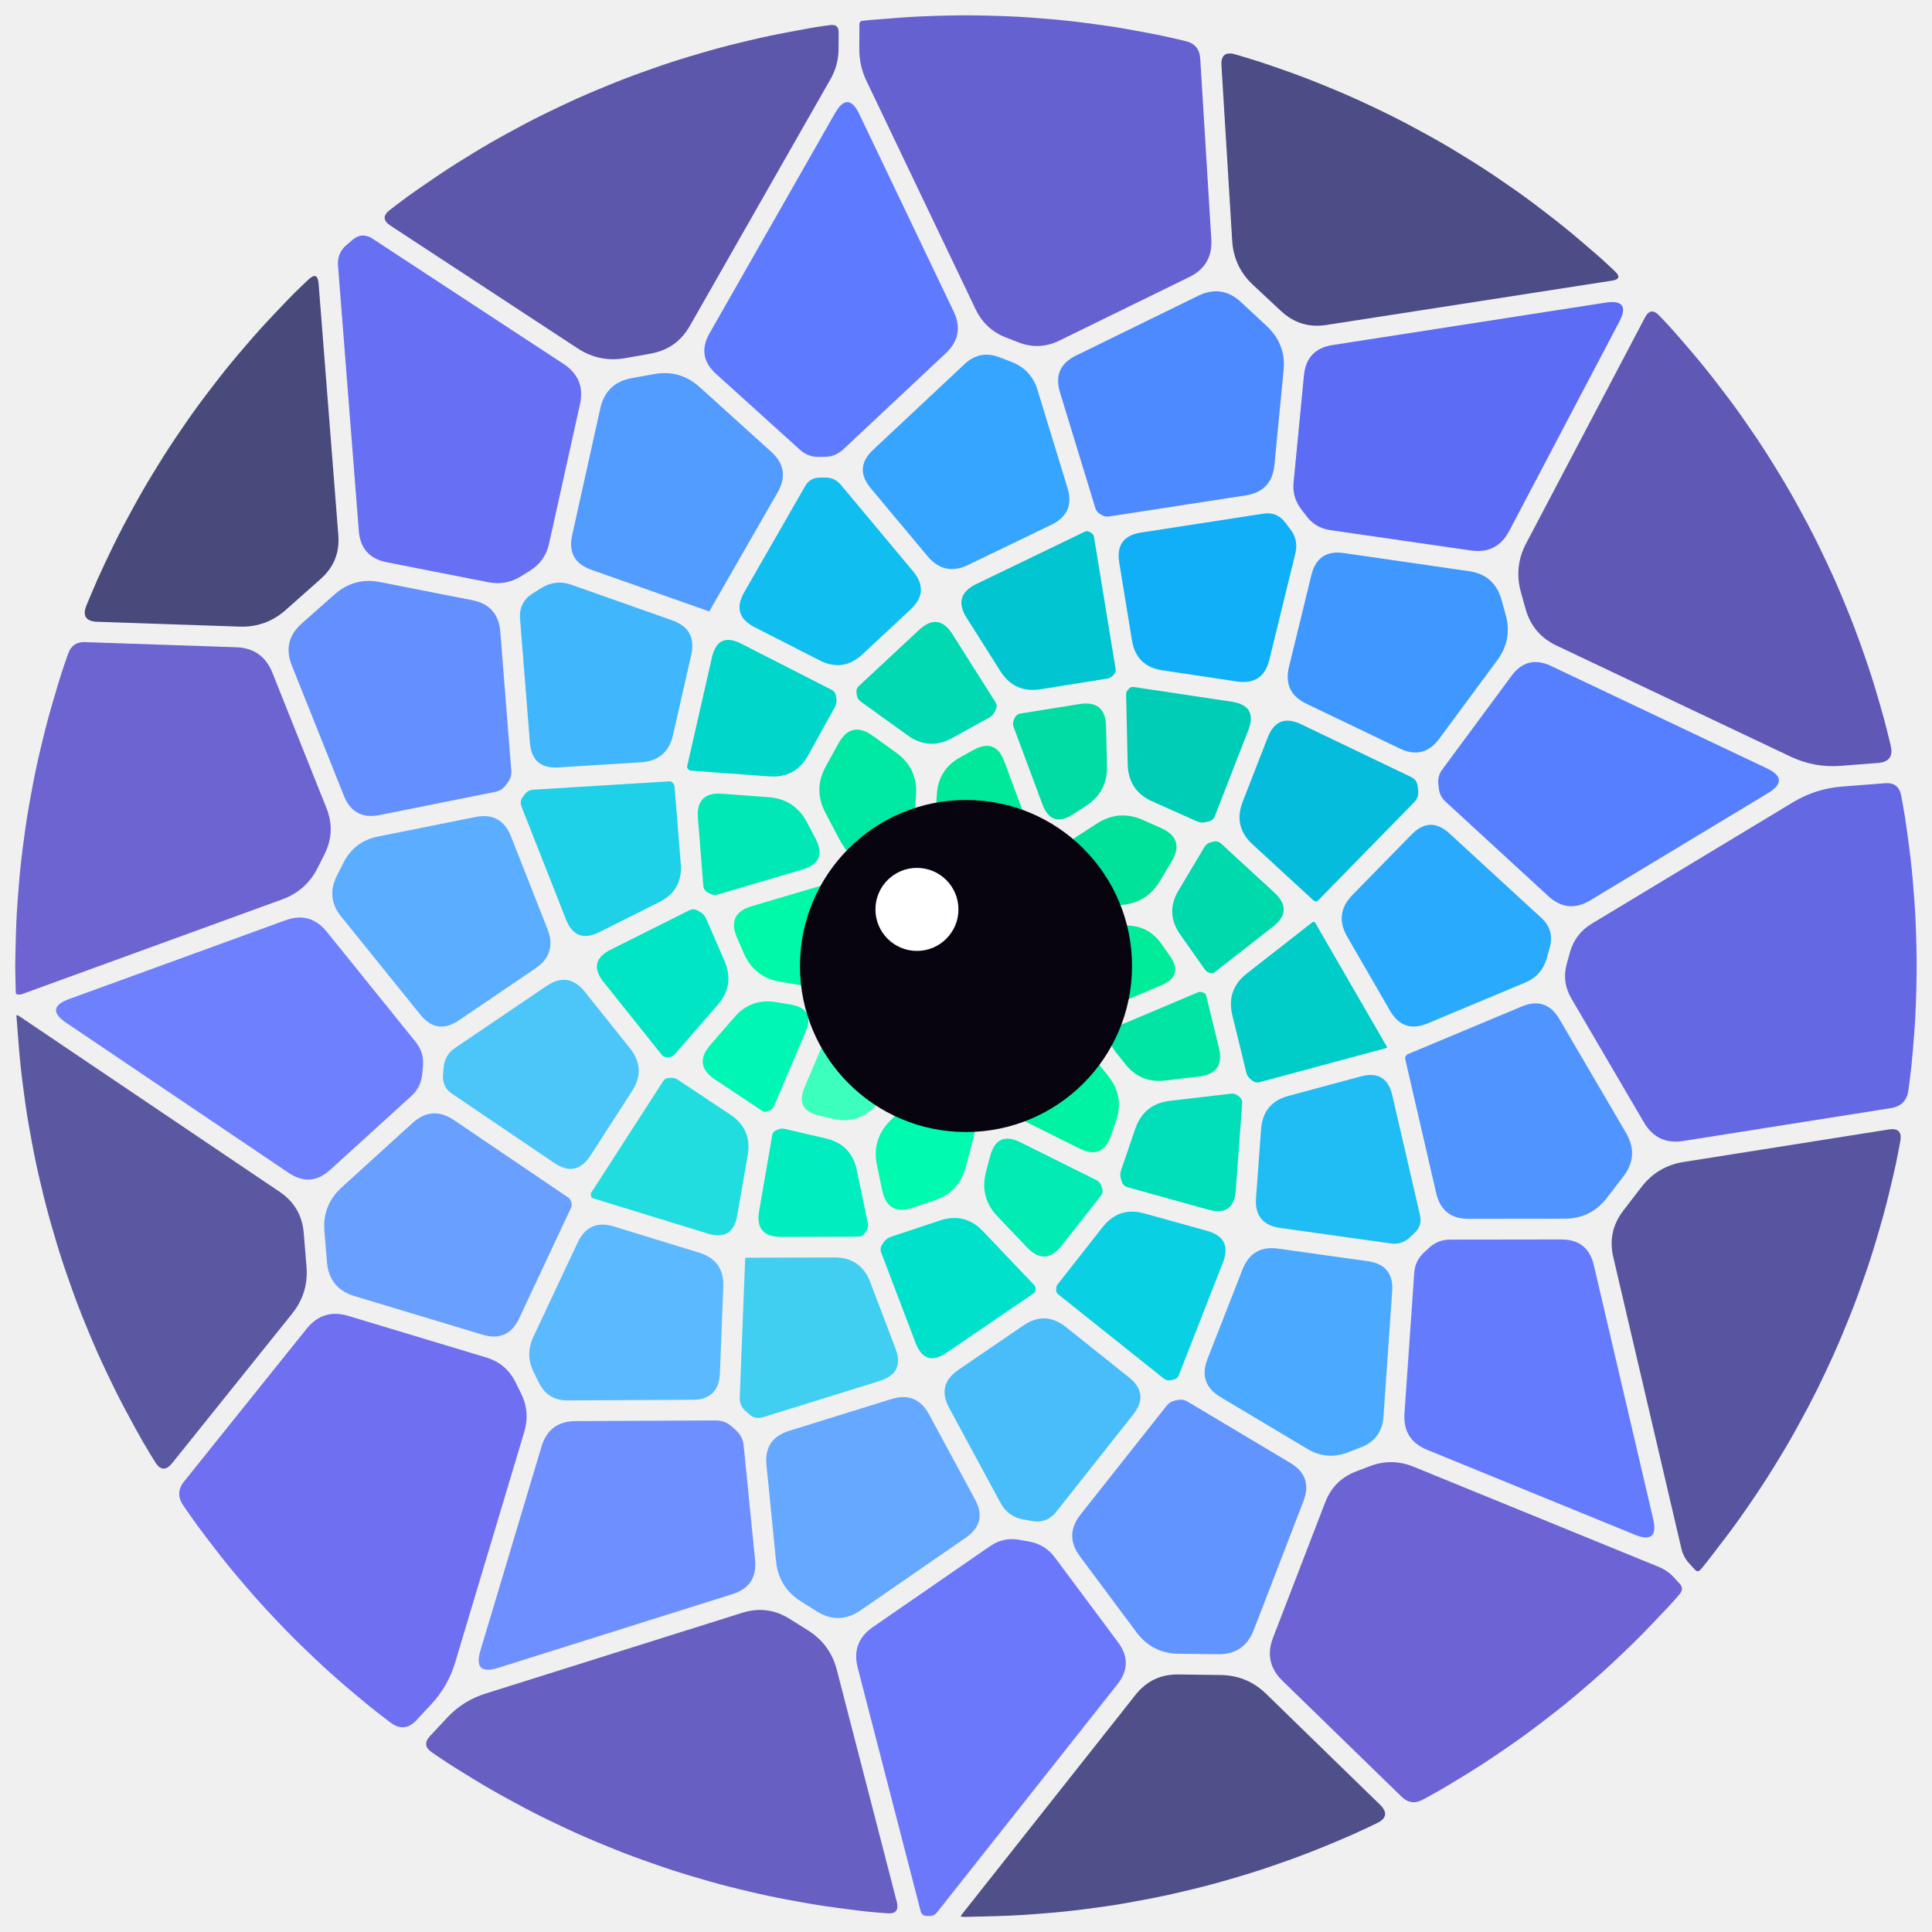
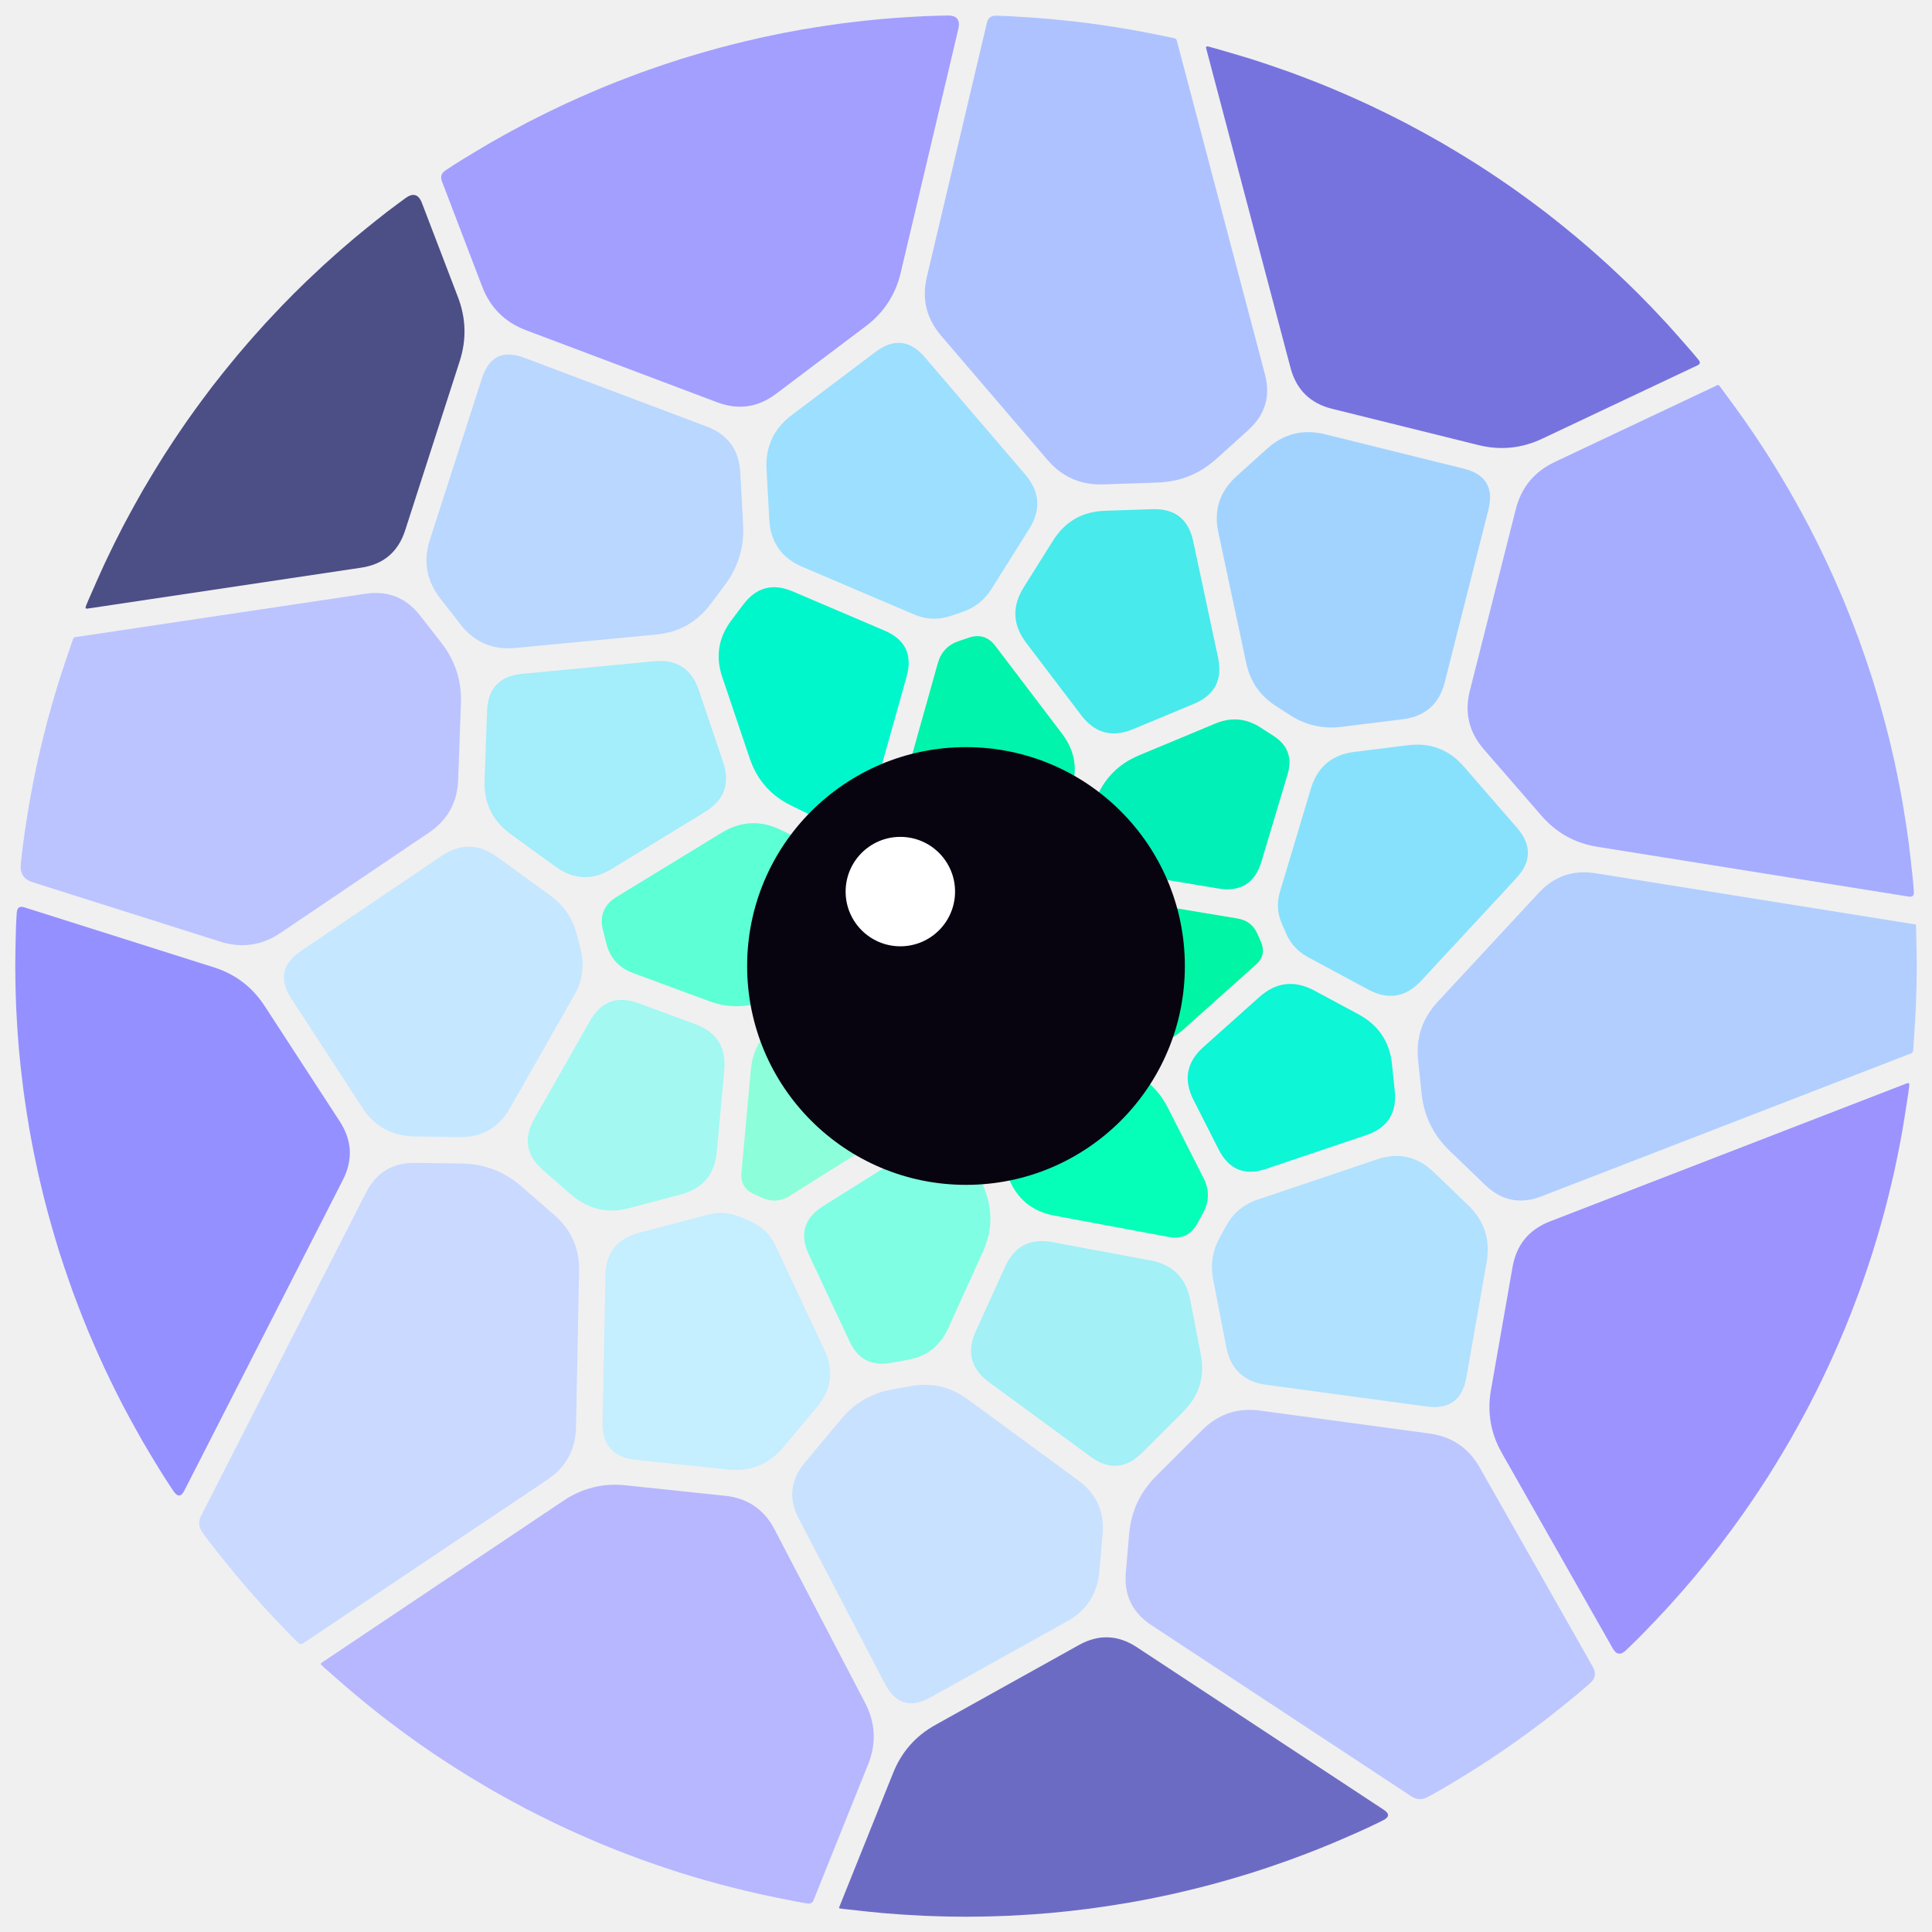
<svg xmlns="http://www.w3.org/2000/svg" width="512" height="512" viewBox="0 0 512 512" role="img" aria-label="SAPHO">
-   <path d="M293.76,267.02Q287.31,269.75 280.82,267.11L260.44,258.83Q259.4,258.4 258.98,257.35L258.74,256.72Q258.32,255.67 259.17,254.93L264.37,250.39Q268.15,247.09 273.15,246.79L297.69,245.31Q304.11,244.92 307.81,250.17L310.03,253.33Q313.73,258.58 307.81,261.08Z" fill="#00EB9A" />
-   <path d="M219.34,273.75Q222.08,267.31 228.61,264.81L250.69,256.35Q251.32,256.11 251.92,256.4L252.28,256.58Q252.89,256.87 253.13,257.5L253.85,259.33Q254.46,260.87 254.27,262.51L253.65,267.81Q253.15,272.15 250.05,275.23L231.74,293.4Q227.12,297.98 220.79,296.5L216.99,295.62Q210.66,294.14 213.21,288.15Z" fill="#3CFFBD" />
-   <path d="M271.8,216.97Q274.24,223.53 271.15,229.81L267.12,238.02Q264.82,242.7 260.9,246.12L255.05,251.22Q254.62,251.6 254.1,251.35L253.8,251.2Q253.28,250.95 252.95,250.48L249.04,245.05Q246.39,241.36 246.67,236.82L248.27,210.53Q248.67,203.89 254.5,200.67L257.99,198.74Q263.82,195.53 266.14,201.76Z" fill="#00E99A" />
-   <path d="M270.94,296.84Q264.68,293.72 262.68,287.01L259.53,276.43Q258.56,273.18 258.96,269.81L259.19,267.79Q259.58,264.41 262.73,265.69L279.14,272.36Q285.63,275 289.98,280.48L293.72,285.18Q297.99,290.54 295.77,297.04L294.43,300.93Q292.21,307.42 286.07,304.37Z" fill="#00F3A3" />
-   <path d="M216.29,235.1Q223,233.12 229.02,236.7L238.6,242.4Q241.69,244.24 243.78,247.15L245.04,248.9Q247.14,251.82 243.78,253.11L226.25,259.82Q219.72,262.32 212.81,261.18L206.81,260.19Q199.91,259.05 197.12,252.63L195.33,248.53Q192.54,242.11 199.26,240.13Z" fill="#00F8A9" />
-   <path d="M307.44,233.41Q303.86,239.42 296.87,239.85L278.36,240.97Q271.6,241.37 274.59,235.3L276.38,231.65Q279.37,225.57 285.05,221.9L290.66,218.27Q296.54,214.47 302.93,217.32L307.69,219.44Q314.08,222.3 310.49,228.31Z" fill="#00E29A" />
-   <path d="M232.4,308.76Q230.98,301.9 235.94,296.97L249.58,283.44Q254.44,278.61 256.4,285.18L257.57,289.12Q259.53,295.69 257.78,302.32L255.98,309.16Q254.2,315.93 247.56,318.15L241.86,320.05Q235.22,322.27 233.79,315.42Z" fill="#00FAAF" />
-   <path d="M237.5,199.47Q243.18,203.56 242.76,210.54L241.54,230.51Q241.12,237.5 235.1,233.92L231.46,231.76Q225.45,228.18 222.2,221.98L218.73,215.37Q215.48,209.17 218.87,203.05L222.2,197.02Q225.59,190.89 231.27,194.98Z" fill="#00E9A4" />
-   <path d="M308.74,286.35Q302.27,287.1 298.22,282L295.79,278.95Q291.74,273.85 297.74,271.31L317.46,262.98Q318.02,262.74 318.6,262.95L318.94,263.07Q319.52,263.28 319.66,263.87L323.03,277.68Q324.68,284.48 317.73,285.3Z" fill="#00E5A4" />
-   <path d="M194.69,269.51Q199.05,264.49 205.61,265.57L209.54,266.22Q216.1,267.3 213.5,273.42L205.1,293.16Q204.75,293.97 203.95,294.3L203.47,294.5Q202.66,294.84 201.94,294.36L189.48,286.08Q183.66,282.2 188.25,276.92Z" fill="#00F6B4" />
-   <path d="M293.36,203.05Q293.52,209.87 287.79,213.58L284.35,215.8Q278.62,219.51 276.23,213.11L268.62,192.65Q268.26,191.69 268.69,190.75L268.95,190.19Q269.38,189.26 270.4,189.09L286.05,186.59Q292.96,185.48 293.12,192.48Z" fill="#00DCA4" />
-   <path d="M264.35,322.36Q259.53,317.28 261.31,310.52L262.4,306.39Q264.18,299.62 270.45,302.73L290.53,312.73Q291.54,313.23 291.88,314.3L292.09,314.94Q292.43,316.01 291.74,316.89L281.32,330.14Q276.99,335.64 272.17,330.57Z" fill="#00ECB4" />
-   <path d="M203.65,211.26Q210.63,211.77 213.89,217.97L216.13,222.25Q219.38,228.45 212.67,230.43L190.24,237.05Q189.12,237.38 188.11,236.81L187.5,236.46Q186.49,235.89 186.39,234.73L184.96,216.82Q184.4,209.84 191.38,210.35Z" fill="#00E8B5" />
-   <path d="M321.87,257.67Q321.34,258.09 320.71,257.86L320.33,257.72Q319.69,257.49 319.31,256.94L312.78,247.68Q308.75,241.96 312.34,235.95L319.19,224.46Q319.79,223.46 320.93,223.2L321.61,223.04Q322.75,222.77 323.61,223.56L337.71,236.54Q342.86,241.28 337.34,245.59Z" fill="#00D9AB" />
-   <path d="M204.65,300.83Q204.82,299.9 205.69,299.54L206.21,299.32Q207.09,298.95 208.01,299.17L218.83,301.69Q225.65,303.28 227.07,310.14L229.99,324.16Q230.22,325.28 229.58,326.22L229.2,326.78Q228.56,327.72 227.42,327.72L206.98,327.78Q199.98,327.8 201.18,320.9Z" fill="#00EEBF" />
-   <path d="M263.78,186.04Q264.38,186.98 263.91,187.99L263.63,188.59Q263.16,189.6 262.19,190.14L252.34,195.58Q246.21,198.96 240.53,194.87L228.11,185.93Q227.23,185.3 227.08,184.24L226.98,183.6Q226.82,182.53 227.61,181.8L243.56,166.94Q248.68,162.17 252.42,168.09Z" fill="#00D9B2" />
-   <path d="M298.83,314.63Q297.66,314.3 297.29,313.15L297.07,312.46Q296.7,311.31 297.09,310.16L300.85,299.16Q303.12,292.54 310.07,291.73L326.28,289.83Q327.26,289.72 328.03,290.34L328.49,290.71Q329.26,291.33 329.19,292.32L327.49,315.47Q326.98,322.45 320.23,320.58Z" fill="#00DEBA" />
-   <path d="M182.66,241.24Q183.78,240.68 184.88,241.3L185.53,241.67Q186.63,242.29 187.13,243.44L191.98,254.61Q194.77,261.03 190.18,266.31L178.78,279.43Q178.2,280.09 177.33,280.15L176.81,280.18Q175.94,280.24 175.39,279.56L159.97,260.26Q155.6,254.79 161.86,251.66Z" fill="#00E6C5" />
-   <path d="M319.54,217.87Q318.3,218.16 317.15,217.64L305.4,212.4Q299.01,209.54 298.85,202.55L298.43,184.08Q298.41,183.34 298.92,182.81L299.22,182.49Q299.73,181.96 300.46,182.06L326.42,185.96Q333.35,187 330.81,193.52L321.96,216.24Q321.5,217.41 320.27,217.7Z" fill="#00CDB5" />
-   <path d="M233.54,331.98Q233.1,330.83 233.79,329.81L234.21,329.19Q234.91,328.17 236.08,327.78L249.05,323.45Q255.69,321.23 260.51,326.3L274.03,340.51Q274.43,340.92 274.42,341.5L274.41,341.85Q274.4,342.42 273.93,342.75L250.9,358.46Q245.12,362.41 242.63,355.87Z" fill="#00E1CC" />
-   <path d="M220.33,182.78Q221.38,183.31 221.55,184.47L221.65,185.17Q221.83,186.34 221.26,187.36L214.19,200.14Q210.81,206.27 203.82,205.75L183.1,204.23Q182.71,204.2 182.44,203.91L182.29,203.73Q182.02,203.44 182.11,203.05L188.67,174.23Q190.22,167.41 196.46,170.59Z" fill="#00D6CA" />
-   <path d="M333.8,286.79Q332.75,287.08 331.9,286.39L331.39,285.98Q330.54,285.3 330.29,284.24L326.59,269.07Q324.93,262.27 330.45,257.96L347.78,244.42Q347.93,244.3 348.12,244.32L348.24,244.33Q348.43,244.35 348.53,244.51L367.55,277.42Q367.6,277.5 367.56,277.58L367.53,277.63Q367.49,277.72 367.4,277.74Z" fill="#00CDC8" />
-   <path d="M175.72,286.55Q176.25,285.73 177.22,285.67L177.81,285.63Q178.78,285.57 179.59,286.11L193.52,295.37Q199.35,299.24 198.15,306.14L195.39,322.07Q194.2,328.96 187.51,326.9L157.19,317.58Q156.79,317.45 156.66,317.05L156.59,316.81Q156.47,316.4 156.7,316.05Z" fill="#22DDE0" />
-   <path d="M295.65,177.29Q295.79,178.12 295.21,178.73L294.86,179.09Q294.28,179.7 293.45,179.83L275.77,182.66Q268.85,183.77 265.11,177.86L256.17,163.73Q252.43,157.82 258.74,154.77L287.44,140.92Q288.12,140.59 288.77,140.98L289.16,141.21Q289.81,141.6 289.93,142.35Z" fill="#01C5D0" />
-   <path d="M280.43,343.01Q279.9,342.58 279.91,341.9L279.92,341.49Q279.93,340.81 280.35,340.28L292.2,325.2Q296.53,319.7 303.27,321.57L319.89,326.19Q326.64,328.06 324.09,334.58L312.42,364.4Q312.02,365.43 310.95,365.64L310.3,365.77Q309.22,365.99 308.37,365.3Z" fill="#0AD0E3" />
-   <path d="M177.37,207.07Q177.87,207.04 178.2,207.41L178.4,207.63Q178.73,208.01 178.77,208.5L180.41,228.96Q180.97,235.93 174.71,239.07L158.82,247.03Q152.56,250.16 149.99,243.65L138.2,213.74Q137.67,212.4 138.53,211.23L139.04,210.54Q139.9,209.37 141.34,209.28Z" fill="#1ED0E8" />
-   <path d="M348.58,238.84Q348.29,238.81 348.07,238.61L331.93,223.75Q326.78,219.01 329.32,212.49L335.96,195.44Q338.5,188.91 344.82,191.94L373.91,205.89Q375.54,206.66 375.72,208.45L375.83,209.53Q376.02,211.32 374.76,212.61L349.27,238.67Q349.06,238.88 348.76,238.85Z" fill="#05BCDD" />
-   <path d="M197.56,373.92Q195.95,372.48 196.04,370.32L197.48,333.5Q197.48,333.43 197.54,333.38L197.58,333.35Q197.64,333.31 197.72,333.31L221.12,333.24Q228.12,333.22 230.62,339.76L237.31,357.35Q239.8,363.89 233.12,365.97L202.2,375.58Q200.14,376.22 198.53,374.78Z" fill="#40CFF0" />
-   <path d="M218.69,126.56Q221.21,126.54 222.83,128.48L241.95,151.37Q246.44,156.74 241.32,161.51L228.55,173.41Q223.43,178.18 217.19,175L199.97,166.21Q193.74,163.03 197.22,156.96L213.39,128.79Q214.65,126.6 217.17,126.58Z" fill="#11BEF0" />
-   <path d="M373.56,327.97Q371.43,329.94 368.57,329.53L339.28,325.42Q332.34,324.44 332.86,317.46L334.2,299.23Q334.71,292.24 341.47,290.42L360.63,285.26Q367.39,283.44 368.97,290.26L376.31,322.01Q376.96,324.83 374.83,326.79Z" fill="#1FBDF4" />
-   <path d="M117.57,282.83Q117.86,279.58 120.56,277.74L144.83,261.3Q150.62,257.37 154.99,262.84L166.93,277.78Q171.3,283.25 167.51,289.13L156.48,306.24Q152.68,312.12 146.89,308.2L119.83,289.88Q117.12,288.05 117.41,284.79Z" fill="#4CC6F8" />
-   <path d="M341.93,140.21Q344.15,143.11 343.28,146.66L336.39,174.84Q334.73,181.64 327.8,180.6L308.03,177.64Q301.11,176.6 299.98,169.69L296.61,149.1Q295.48,142.19 302.4,141.13L334.78,136.13Q338.39,135.57 340.6,138.47Z" fill="#11AFF7" />
-   <path d="M271.07,402.64Q267.11,401.91 265.19,398.36L251.54,373.12Q248.21,366.96 253.99,363.02L271.22,351.25Q277,347.31 282.47,351.67L299.18,365.01Q304.65,369.37 300.31,374.86L279.93,400.63Q277.42,403.8 273.46,403.07Z" fill="#49BDFA" />
-   <path d="M143.48,155.82Q147.23,153.49 151.4,154.96L178.14,164.4Q184.74,166.73 183.18,173.56L178.36,194.77Q176.8,201.59 169.82,202.02L147.96,203.37Q140.98,203.8 140.43,196.82L137.82,163.97Q137.47,159.56 141.23,157.23Z" fill="#40B6FC" />
-   <path d="M378.33,271.21Q371.88,273.91 368.37,267.85L357.03,248.24Q353.53,242.18 358.42,237.17L374.09,221.15Q378.99,216.15 384.14,220.89L408.46,243.24Q412.01,246.5 410.69,251.14L409.91,253.92Q408.6,258.55 404.15,260.41Z" fill="#2AAAFC" />
-   <path d="M141.45,363.68Q139.13,359.02 141.34,354.3L153.07,329.32Q156.05,322.98 162.74,325.04L185.27,331.97Q191.96,334.03 191.68,341.02L190.78,363.93Q190.51,370.93 183.51,370.96L150.38,371.12Q145.17,371.15 142.85,366.48Z" fill="#5BB9FF" />
-   <path d="M268.07,95.92Q273.31,97.95 274.95,103.32L282.9,129.32Q284.95,136.01 278.64,139.06L256.58,149.71Q250.27,152.75 245.79,147.38L230.75,129.38Q226.27,124.01 231.37,119.22L255.61,96.5Q259.7,92.66 264.93,94.7Z" fill="#36A5FF" />
-   <path d="M357.22,384.89Q351.61,387.05 346.44,383.96L323.46,370.25Q317.45,366.66 320,360.14L329.27,336.44Q331.82,329.92 338.75,330.9L362.49,334.23Q369.42,335.21 368.94,342.19L366.63,375.42Q366.21,381.43 360.59,383.59Z" fill="#4BA9FF" />
-   <path d="M90.99,228.7Q93.88,222.95 100.18,221.69L125.98,216.52Q132.84,215.14 135.41,221.65L145.09,246.22Q147.66,252.73 141.86,256.66L121.58,270.41Q115.78,274.34 111.39,268.89L90.41,242.89Q86.37,237.89 89.26,232.14Z" fill="#5BADFF" />
-   <path d="M381.42,195.76Q377.25,201.39 370.94,198.36L346.25,186.52Q339.93,183.5 341.6,176.7L347.54,152.37Q349.21,145.57 356.13,146.57L389.3,151.37Q396.07,152.35 397.91,158.94L399.01,162.89Q400.85,169.48 396.78,174.98Z" fill="#3E98FF" />
-   <path d="M212.28,424.41Q206.35,420.69 205.66,413.72L203.12,388.23Q202.42,381.27 209.11,379.19L236.21,370.77Q242.89,368.69 246.22,374.85L258.39,397.36Q261.72,403.52 255.96,407.49L228.09,426.74Q222.33,430.72 216.4,427Z" fill="#64A9FF" />
-   <path d="M173.35,99.14Q180.24,97.9 185.43,102.6L204.37,119.72Q209.56,124.41 206.08,130.48L188.02,161.93Q188,161.97 187.96,161.99L187.94,162Q187.89,162.02 187.85,162L156.72,151Q150.12,148.67 151.63,141.84L159.08,108.25Q160.6,101.42 167.49,100.19Z" fill="#529BFF" />
-   <path d="M425.88,317.41Q421.61,322.96 414.61,322.97L389.18,323Q382.18,323.01 380.61,316.19L372.41,280.72Q372.32,280.37 372.48,280.04L372.58,279.84Q372.73,279.51 373.07,279.37L403.26,266.74Q409.72,264.04 413.26,270.08L430.91,300.23Q434.45,306.27 430.18,311.82Z" fill="#4F94FF" />
-   <path d="M85.97,326.33Q85.4,319.35 90.58,314.64L109.31,297.62Q114.49,292.91 120.29,296.83L150.54,317.32Q151.12,317.71 151.32,318.37L151.44,318.77Q151.64,319.43 151.34,320.06L137.57,349.4Q134.59,355.73 127.89,353.71L93.92,343.47Q87.22,341.44 86.65,334.47Z" fill="#69A0FF" />
-   <path d="M335.71,86.43Q340.83,91.21 340.16,98.17L337.73,123.24Q337.05,130.21 330.14,131.28L293.9,136.87Q292.88,137.03 292,136.5L291.47,136.18Q290.59,135.65 290.29,134.67L280.91,104Q278.86,97.31 285.15,94.23L317.51,78.4Q323.8,75.32 328.92,80.1Z" fill="#4D8AFF" />
-   <path d="M312.34,438.26Q305.34,438.17 301.16,432.55L286.2,412.47Q282.02,406.85 286.36,401.36L309.19,372.51Q310.04,371.43 311.38,371.16L312.19,371Q313.54,370.73 314.72,371.44L341.93,387.68Q347.95,391.27 345.43,397.8L332.27,431.94Q329.75,438.48 322.75,438.39Z" fill="#6294FF" />
-   <path d="M88.63,157.56Q93.87,152.91 100.74,154.26L125.15,159.06Q132.02,160.41 132.58,167.39L135.49,204.18Q135.63,205.9 134.61,207.29L133.99,208.12Q132.97,209.5 131.28,209.84L100.59,216Q93.72,217.37 91.13,210.87L77.34,176.36Q74.74,169.86 79.98,165.22Z" fill="#648FFF" />
-   <path d="M421.45,238.59Q415.46,242.21 410.3,237.47L383.04,212.41Q381.51,211 381.3,208.93L381.17,207.69Q380.96,205.63 382.19,203.96L400.56,179.12Q404.73,173.49 411.05,176.49L468.18,203.59Q474.51,206.59 468.51,210.2Z" fill="#557FFF" />
-   <path d="M131.98,442.01Q125.31,444.11 127.32,437.4L143.51,383.35Q145.52,376.65 152.52,376.61L189.67,376.43Q192.11,376.42 193.93,378.04L195.02,379.02Q196.83,380.64 197.08,383.07L200.1,413.38Q200.79,420.35 194.12,422.45Z" fill="#6E8FFF" />
-   <path d="M221.26,30.04Q224.72,23.96 227.74,30.27L252.72,82.53Q255.73,88.84 250.63,93.63L223.44,119.12Q221.39,121.04 218.59,121.06L216.9,121.08Q214.1,121.1 212.02,119.22L189.76,99.09Q184.57,94.4 188.04,88.32Z" fill="#5E7BFF" />
-   <path d="M438.1,402.53Q439.69,409.35 433.21,406.7L378.2,384.22Q371.72,381.57 372.2,374.59L374.79,337.29Q375.01,334.12 377.34,331.96L378.74,330.67Q381.08,328.51 384.25,328.51L413.79,328.47Q420.79,328.46 422.38,335.28Z" fill="#657BFE" />
-   <path d="M17.56,271.06Q11.76,267.15 18.34,264.75L75.64,243.89Q82.21,241.49 86.61,246.94L110.16,276.13Q112.39,278.9 112.09,282.44L111.9,284.57Q111.6,288.11 108.97,290.5L87.48,310.03Q82.3,314.74 76.49,310.82Z" fill="#6E80FE" />
-   <path d="M425.44,80.21Q432.35,79.14 429.09,85.33L399.97,140.69Q396.71,146.89 389.78,145.88L352.53,140.49Q348.63,139.93 346.25,136.8L344.81,134.92Q342.43,131.79 342.81,127.87L345.56,99.48Q346.23,92.51 353.15,91.44Z" fill="#5C6CF4" />
-   <path d="M248.32,506.8Q247.54,507.78 246.29,507.75L245.54,507.73Q244.29,507.69 243.98,506.48L227.3,441.96Q225.55,435.18 231.31,431.2L262.38,409.74Q265.94,407.29 270.19,408.07L272.74,408.53Q277,409.31 279.58,412.78L296.3,435.23Q300.48,440.85 296.14,446.34Z" fill="#6C78FB" />
-   <path d="M89.58,70.41Q89.31,67.07 91.86,64.9L93.39,63.59Q95.93,61.42 98.74,63.26L149.36,96.46Q155.21,100.3 153.7,107.13L145.49,144.13Q144.47,148.73 140.47,151.22L138.07,152.72Q134.07,155.21 129.44,154.3L102.51,149.01Q95.64,147.66 95.09,140.68Z" fill="#676FF3" />
-   <path d="M507.87,250.93Q508,256 507.87,261.07L507.79,264.12Q507.65,269.19 507.26,274.25L506.94,278.21Q506.62,282.34 506.08,286.45L505.75,288.91Q505.21,293.01 501.12,293.66L446.1,302.37Q439.18,303.47 435.65,297.43L416.43,264.61Q413.85,260.2 415.24,255.28L416.07,252.33Q417.46,247.42 421.84,244.78L475.18,212.6Q481.17,208.99 488.15,208.45L499.55,207.56Q503.17,207.28 503.84,210.86L504.23,213Q504.9,216.58 505.37,220.18L505.96,224.63Q506.62,229.66 507.02,234.72L507.26,237.75Q507.65,242.81 507.79,247.88Z" fill="#6468E3" />
-   <path d="M110.37,455.86Q107.15,459.32 103.41,456.44L101.16,454.72Q97.41,451.84 93.82,448.77L91.24,446.57Q87.38,443.27 83.7,439.78L81.49,437.68Q77.81,434.19 74.32,430.51L72.22,428.3Q68.73,424.62 65.43,420.76L63.45,418.45Q60.16,414.59 57.07,410.56L54.53,407.25Q52.13,404.12 49.89,400.87L48.55,398.92Q46.32,395.67 48.79,392.6L81.24,352.16Q85.62,346.7 92.32,348.73L128.87,359.75Q134.14,361.34 136.6,366.27L138.07,369.23Q140.52,374.16 138.94,379.44L120.61,440.62Q118.73,446.88 114.28,451.66Z" fill="#6F6FF1" />
-   <path d="M227.76,6.36Q227.77,5.63 228.5,5.53L228.93,5.48Q229.66,5.38 230.39,5.32L237.75,4.74Q242.81,4.35 247.88,4.21L250.93,4.13Q256,4 261.07,4.13L264.12,4.21Q269.19,4.35 274.25,4.74L277.28,4.98Q282.34,5.38 287.37,6.04L290.39,6.44Q295.42,7.1 300.41,8.03L304.72,8.83Q308.39,9.51 312.03,10.38L314.21,10.9Q317.84,11.77 318.07,15.5L321.01,63.37Q321.44,70.36 315.15,73.43L280.73,90.27Q275.42,92.87 269.91,90.73L266.6,89.45Q261.1,87.3 258.55,81.97L229.65,21.5Q227.69,17.41 227.72,12.88Z" fill="#6561D0" />
-   <path d="M445.12,419.69Q446.34,421.04 445.16,422.41L444.45,423.24Q443.27,424.62 442.02,425.94L437.68,430.51Q434.19,434.19 430.51,437.68L428.3,439.78Q424.62,443.27 420.76,446.57L418.45,448.55Q414.59,451.84 410.56,454.93L408.15,456.78Q404.12,459.87 399.94,462.75L397.43,464.47Q393.25,467.34 388.92,470L385,472.4Q382,474.24 378.91,475.92L377.05,476.93Q373.96,478.6 371.44,476.15L339.87,445.43Q334.85,440.55 337.37,434.01L351.2,398.12Q353.47,392.22 359.37,389.95L362.91,388.59Q368.8,386.32 374.65,388.71L439.65,415.27Q441.96,416.22 443.65,418.07Z" fill="#6C64D4" />
-   <path d="M4.65,263.55Q4.2,263.51 4.18,263.05L4.08,258.89Q4,256 4.08,253.11L4.21,247.88Q4.35,242.81 4.74,237.75L4.98,234.72Q5.38,229.66 6.04,224.63L6.44,221.61Q7.1,216.58 8.03,211.59L8.58,208.6Q9.51,203.61 10.69,198.67L11.4,195.71Q12.59,190.78 14.03,185.91L15.4,181.29Q16.33,178.13 17.43,175.02L18.09,173.16Q19.19,170.06 22.48,170.17L62.59,171.53Q69.58,171.77 72.18,178.27L86.51,214.14Q89.01,220.39 85.99,226.4L84.17,230.01Q81.15,236.02 74.83,238.33L5.82,263.46Q5.39,263.62 4.93,263.57Z" fill="#6C64D0" />
-   <path d="M412.5,171.09Q406.17,168.09 404.29,161.35L403.06,156.94Q401.18,150.2 404.44,144.01L435.94,84.13Q437.46,81.25 439.69,83.61L441.04,85.02Q443.27,87.38 445.38,89.85L448.55,93.55Q451.84,97.41 454.93,101.44L456.78,103.85Q459.87,107.88 462.75,112.06L464.47,114.57Q467.34,118.75 470,123.08L471.59,125.67Q474.24,130 476.66,134.46L478.11,137.14Q480.53,141.59 482.72,146.17L484.03,148.92Q486.21,153.5 488.16,158.19L489.32,161Q491.26,165.69 492.96,170.47L493.97,173.34Q495.67,178.13 497.11,182.99L498.17,186.58Q499.41,190.78 500.44,195.04L501.05,197.59Q502.07,201.85 497.71,202.19L487.81,202.96Q480.83,203.5 474.5,200.5Z" fill="#5F58B5" />
-   <path d="M237.66,504.01Q238.51,507.32 235.11,507.05L233.06,506.89Q229.66,506.62 226.27,506.17L221.61,505.56Q216.58,504.9 211.59,503.97L208.6,503.42Q203.61,502.49 198.67,501.31L195.71,500.6Q190.78,499.41 185.91,497.97L182.99,497.11Q178.13,495.67 173.34,493.97L170.47,492.96Q165.69,491.26 161,489.32L158.19,488.16Q153.5,486.21 148.92,484.03L146.17,482.72Q141.59,480.53 137.14,478.11L134.46,476.66Q130,474.24 125.67,471.59L121.56,469.06Q118.75,467.34 116.04,465.48L114.41,464.36Q111.7,462.5 113.94,460.09L118.47,455.23Q122.7,450.69 128.62,448.83L196.69,427.41Q203.36,425.3 209.29,429.03L214.09,432.04Q220.02,435.76 221.77,442.54Z" fill="#6760C2" />
-   <path d="M103.47,59.79Q100.47,57.81 103.32,55.63L105.03,54.32Q107.88,52.13 110.84,50.09L114.57,47.53Q118.75,44.66 123.08,42L125.67,40.41Q130,37.76 134.46,35.34L137.14,33.89Q141.59,31.47 146.17,29.28L148.92,27.97Q153.5,25.79 158.19,23.84L161,22.68Q165.69,20.74 170.47,19.04L173.34,18.03Q178.13,16.33 182.99,14.89L185.91,14.03Q190.78,12.59 195.71,11.4L198.67,10.69Q203.61,9.51 208.6,8.58L214.41,7.5Q216.58,7.1 218.77,6.81L220.08,6.64Q222.26,6.35 222.25,8.56L222.22,13.08Q222.19,17.29 220.11,20.95L182.8,86.39Q179.33,92.48 172.44,93.71L165.79,94.9Q158.9,96.14 153.05,92.3Z" fill="#5C57AA" />
-   <path d="M500.55,299.32Q504.28,298.73 503.6,302.45L503.18,304.68Q502.49,308.39 501.61,312.07L500.6,316.29Q499.41,321.22 497.97,326.09L497.11,329.01Q495.67,333.87 493.97,338.66L492.96,341.53Q491.26,346.31 489.32,351L488.16,353.81Q486.21,358.5 484.03,363.08L482.72,365.83Q480.53,370.41 478.11,374.86L476.66,377.54Q474.24,382 471.59,386.33L470,388.92Q467.34,393.25 464.47,397.43L462.75,399.94Q459.87,404.12 456.78,408.15L452.53,413.69Q451.84,414.59 451.11,415.45L450.67,415.96Q449.94,416.82 449.18,415.98L447.57,414.22Q446.1,412.59 445.6,410.45L427.54,333.17Q425.94,326.35 430.21,320.8L435.01,314.57Q439.27,309.02 446.19,307.93Z" fill="#57559F" />
-   <path d="M45.65,387.72Q43.16,390.82 41.09,387.43L39.84,385.39Q37.76,382 35.86,378.5L33.89,374.86Q31.47,370.41 29.28,365.83L27.97,363.08Q25.79,358.5 23.84,353.81L22.68,351Q20.74,346.31 19.04,341.53L18.03,338.66Q16.33,333.87 14.89,329.01L14.03,326.09Q12.59,321.22 11.4,316.29L10.69,313.33Q9.51,308.39 8.58,303.4L8.03,300.41Q7.1,295.42 6.44,290.39L6.04,287.37Q5.38,282.34 4.98,277.28L4.35,269.24Q4.35,269.19 4.34,269.13L4.34,269.1Q4.34,269.04 4.4,269.05L4.62,269.07Q4.8,269.08 4.94,269.18L74.11,315.85Q79.92,319.77 80.49,326.74L81.23,335.69Q81.8,342.67 77.42,348.13Z" fill="#5A58A1" />
-   <path d="M323.7,17.42Q323.44,13.24 327.45,14.43L329.86,15.15Q333.87,16.33 337.82,17.73L341.53,19.04Q346.31,20.74 351,22.68L353.81,23.84Q358.5,25.79 363.08,27.97L365.83,29.28Q370.41,31.47 374.86,33.89L377.54,35.34Q382,37.76 386.33,40.41L388.92,42Q393.25,44.66 397.43,47.53L399.94,49.25Q404.12,52.13 408.15,55.22L410.56,57.07Q414.59,60.16 418.45,63.45L422.41,66.84Q424.62,68.73 426.73,70.73L427.99,71.92Q430.09,73.92 427.23,74.37L351.52,86.12Q344.6,87.2 339.48,82.42L332.09,75.53Q326.97,70.76 326.54,63.77Z" fill="#4C4C86" />
-   <path d="M365.67,478.22Q368.83,481.29 364.85,483.18L362.47,484.32Q358.5,486.21 354.43,487.9L351,489.32Q346.31,491.26 341.53,492.96L338.66,493.97Q333.87,495.67 329.01,497.11L326.09,497.97Q321.22,499.41 316.29,500.6L313.33,501.31Q308.39,502.49 303.4,503.42L300.41,503.97Q295.42,504.9 290.39,505.56L287.37,505.96Q282.34,506.62 277.28,507.02L274.25,507.26Q269.19,507.65 264.12,507.79L256.61,507.98Q256,508 255.39,507.98L255.02,507.97Q254.41,507.96 254.79,507.48L300.92,449.16Q305.26,443.67 312.26,443.75L323.5,443.9Q330.5,443.99 335.52,448.87Z" fill="#4F4F89" />
-   <path d="M25.81,164.78Q21.18,164.62 22.95,160.34L24.02,157.78Q25.79,153.5 27.78,149.32L29.28,146.17Q31.47,141.59 33.89,137.14L35.34,134.46Q37.76,130 40.41,125.67L42,123.08Q44.66,118.75 47.53,114.57L49.25,112.06Q52.13,107.88 55.22,103.85L57.07,101.44Q60.16,97.41 63.45,93.55L65.43,91.24Q68.73,87.38 72.22,83.7L75.49,80.25Q77.81,77.81 80.25,75.49L81.72,74.1Q84.17,71.78 84.43,75.14L89.66,141.82Q90.21,148.8 84.97,153.44L75.71,161.66Q70.47,166.3 63.47,166.06Z" fill="#484A7B" />
-   <circle cx="256" cy="256" r="44" fill="#07040F" />
-   <circle cx="243" cy="241" r="11" fill="#FFFFFF" />
+   <path d="M313.72,272.73Q307.01,278.73 298.4,276.1L266.25,266.3Q261.85,264.96 260.15,260.69L259.13,258.14Q257.42,253.87 260.98,250.96L273.04,241.1Q280.01,235.41 288.89,236.89L327.99,243.42Q331.73,244.04 333.25,247.52L334.16,249.61Q335.68,253.09 332.85,255.62Z" fill="#00F5A4" />
+   <path d="M198.98,283.46Q199.8,274.49 207.87,270.52L242.21,253.61Q244.5,252.48 246.8,253.58L248.18,254.25Q250.48,255.35 251.42,257.72L253.65,263.28Q255.63,268.23 254.83,273.51L253.61,281.58Q252.35,289.92 245.21,294.4L209.24,316.95Q205.79,319.12 202.07,317.46L199.84,316.47Q196.12,314.82 196.49,310.76Z" fill="#8CFFDA" />
+   <path d="M281.41,194.38Q286.86,201.54 283.63,209.94L279.32,221.17Q276.09,229.57 269.12,235.27L254.67,247.08Q252.73,248.67 250.47,247.58L249.11,246.93Q246.85,245.85 245.46,243.76L239.06,234.18Q234.18,226.9 236.55,218.45L248.53,175.75Q249.76,171.35 254.09,169.89L256.69,169.01Q261.02,167.54 263.78,171.18Z" fill="#00F4AB" />
+   <path d="M279.4,322.15Q270.56,320.49 267.26,312.12L261.93,298.6Q259.18,291.62 260.29,284.21L260.97,279.76Q262.08,272.35 269.26,274.53L296.82,282.94Q305.43,285.57 309.51,293.59L318.96,312.22Q321.32,316.86 318.83,321.44L317.34,324.19Q314.85,328.77 309.72,327.81Z" fill="#05FFB8" />
+   <path d="M191.22,220.7Q198.9,216 206.99,219.96L220.93,226.78Q227.99,230.23 232.36,236.76L234.98,240.68Q239.35,247.21 232.3,250.68L204.37,264.44Q196.29,268.42 187.85,265.29L167.75,257.86Q162.16,255.8 160.69,250.02L159.81,246.56Q158.33,240.78 163.42,237.68Z" fill="#5DFFD5" />
+   <path d="M334.3,228.32Q331.71,236.94 322.84,235.46L292.7,230.43Q283.83,228.95 287.05,220.55L290.33,212.03Q293.56,203.63 301.86,200.17L322.1,191.74Q328.36,189.13 334.06,192.8L337.48,195.01Q343.18,198.69 341.23,205.19Z" fill="#00F0B7" />
+   <path d="M214.38,332.54Q210.56,324.39 218.18,319.61L246.24,302.02Q253.86,297.24 257.17,305.61L260.91,315.11Q264.21,323.48 260.5,331.68L251.27,352.04Q248.1,359.03 240.54,360.37L236.01,361.18Q228.45,362.53 225.19,355.58Z" fill="#7FFEE3" />
+   <path d="M234.41,167.11Q242.69,170.64 240.26,179.31L230.57,213.85Q228.14,222.51 220.06,218.56L209.65,213.47Q201.56,209.51 198.69,200.99L191.41,179.44Q188.65,171.27 193.84,164.37L196.95,160.24Q202.14,153.35 210.07,156.73Z" fill="#00F7CC" />
+   <path d="M335.55,309.76Q327.03,312.64 322.95,304.61L316.29,291.49Q312.22,283.47 318.92,277.47L333.7,264.26Q340.4,258.26 348.33,262.52L360.02,268.81Q367.95,273.07 368.89,282.02L369.62,289Q370.56,297.95 362.03,300.83Z" fill="#0DF6D6" />
+   <path d="M156.34,270.58Q160.8,262.75 169.24,265.87L184.32,271.45Q192.76,274.57 191.94,283.54L189.96,305.28Q189.14,314.24 180.44,316.54L166.78,320.15Q158.08,322.45 151.29,316.54L143.96,310.16Q137.18,304.25 141.63,296.43Z" fill="#A3F8F2" />
+   <path d="M322.8,174.27Q324.68,183.08 316.37,186.54L300.28,193.24Q291.98,196.7 286.53,189.54L271.98,170.39Q266.53,163.23 271.32,155.61L279.05,143.29Q283.83,135.67 292.83,135.36L305.34,134.94Q314.33,134.63 316.21,143.43Z" fill="#48EAEB" />
+   <path d="M262.15,366.33Q254.89,361.01 258.6,352.81L266.35,335.72Q270.07,327.52 278.91,329.18L304.88,334.03Q313.72,335.68 315.43,344.52L318.22,358.92Q319.93,367.76 313.56,374.12L302.66,385Q296.29,391.36 289.03,386.04Z" fill="#A3F0F7" />
+   <path d="M173.36,175.24Q182.31,174.38 185.19,182.91L191.63,201.96Q194.51,210.49 186.82,215.18L162.15,230.25Q154.47,234.94 147.19,229.65L135.39,221.09Q128.1,215.8 128.42,206.8L129.08,188.43Q129.4,179.43 138.36,178.58Z" fill="#A4EDFA" />
+   <path d="M376.63,259.91Q370.51,266.5 362.59,262.24L346.62,253.65Q342.62,251.5 340.81,247.34L339.72,244.84Q337.9,240.68 339.2,236.33L347.4,208.99Q349.99,200.37 358.92,199.26L373.13,197.49Q382.06,196.38 387.96,203.18L402.02,219.37Q407.92,226.17 401.8,232.77Z" fill="#87E1FC" />
+   <path d="M160.45,338.01Q160.63,329.02 169.33,326.72L187.49,321.92Q192.11,320.7 196.48,322.64L199.09,323.8Q203.46,325.74 205.49,330.06L218.48,357.76Q222.3,365.91 216.53,372.81L207.62,383.48Q201.85,390.38 192.9,389.44L168.45,386.86Q159.5,385.92 159.68,376.92Z" fill="#C5EEFF" />
+   <path d="M271.67,125.72Q277.52,132.56 272.74,140.18L262.77,156.05Q259.98,160.5 255,162.19L252.01,163.2Q247.03,164.89 242.2,162.82L212.64,150.22Q204.37,146.69 203.87,137.7L203.14,124.39Q202.65,115.41 209.84,109.99L232.04,93.25Q239.23,87.84 245.08,94.67Z" fill="#9CDFFF" />
+   <path d="M335.6,366.99Q326.68,365.79 324.97,356.95L321.5,339.03Q320.38,333.25 323.19,328.07L324.88,324.97Q327.69,319.8 333.27,317.92L364.91,307.25Q373.44,304.37 379.93,310.6L389.04,319.36Q395.53,325.59 393.97,334.46L388.59,365.08Q387.03,373.94 378.11,372.74Z" fill="#B0E1FF" />
+   <path d="M117.01,226.85Q124.47,221.81 131.75,227.1L145.86,237.34Q151.23,241.23 152.86,247.66L153.85,251.51Q155.48,257.94 152.2,263.7L135.15,293.66Q130.7,301.48 121.7,301.34L109.89,301.16Q100.89,301.03 95.98,293.49L77.19,264.61Q72.28,257.07 79.74,252.03Z" fill="#C5E7FF" />
+   <path d="M355.52,192.62Q348.12,193.54 341.85,189.5L338.09,187.08Q331.83,183.04 330.27,175.74L322.87,141.08Q320.99,132.28 327.66,126.24L335.73,118.95Q342.41,112.92 351.15,115.08L387.92,124.2Q396.65,126.36 394.44,135.09L382.88,180.78Q380.67,189.5 371.74,190.61Z" fill="#A2D3FF" />
+   <path d="M246.56,449.84Q238.7,454.22 234.53,446.24L211.69,402.49Q207.52,394.51 213.3,387.6L222.93,376.07Q228.29,369.66 236.51,368.2L241.44,367.32Q249.67,365.86 256.4,370.8L285.72,392.3Q292.98,397.62 292.21,406.58L291.36,416.37Q290.58,425.34 282.72,429.71Z" fill="#C8E1FF" />
+   <path d="M127.74,100.21Q130.5,91.64 138.92,94.81L187.26,113.03Q195.68,116.21 196.18,125.19L196.93,138.98Q197.42,147.97 192.01,155.16L188.29,160.11Q182.88,167.3 173.92,168.15L136.55,171.72Q127.59,172.57 122.05,165.48L116.72,158.65Q111.18,151.56 113.94,143Z" fill="#B9D7FF" />
+   <path d="M507.91,251.77Q508,256 507.91,260.23L507.85,262.76Q507.76,266.99 507.48,271.21L507.07,277.57Q507.04,277.96 507,278.35L506.97,278.58Q506.93,278.97 506.57,279.11L408.51,317.04Q400.11,320.29 393.62,314.06L384.17,304.97Q377.68,298.74 376.74,289.79L375.82,281.03Q374.88,272.08 381,265.49L407.8,236.6Q413.92,230 422.81,231.42L507.76,245.01Q507.76,245.01 507.76,245.01L507.76,245.01Q507.76,245.01 507.76,245.01Z" fill="#B1CEFF" />
+   <path d="M80.46,435.41Q79.65,435.95 78.94,435.28L78.52,434.87Q77.81,434.19 77.13,433.48L73.13,429.3Q70.21,426.25 67.42,423.07L65.74,421.16Q62.96,417.98 60.31,414.68L57.69,411.41Q56.07,409.41 54.55,407.33L53.64,406.09Q52.12,404.01 53.29,401.72L97.01,316.05Q101.1,308.03 110.1,308.17L122.39,308.35Q131.38,308.49 138.17,314.4L146.86,321.96Q153.65,327.87 153.47,336.87L152.65,378.18Q152.47,387.17 144.99,392.18Z" fill="#C9D9FF" />
+   <path d="M261.55,6Q261.99,4.13 263.92,4.17L265.07,4.2Q266.99,4.24 268.91,4.37L273.74,4.68Q277.96,4.96 282.17,5.42L284.69,5.7Q288.89,6.16 293.07,6.8L295.58,7.19Q299.76,7.83 303.91,8.65L310.08,9.88Q310.54,9.97 311,10.09L311.27,10.15Q311.73,10.26 311.85,10.72L335.22,99.2Q337.52,107.9 330.84,113.94L322.42,121.54Q315.74,127.58 306.75,127.88L292.41,128.37Q283.42,128.68 277.56,121.84L249.41,88.97Q243.56,82.14 245.63,73.38Z" fill="#AEC2FF" />
+   <path d="M422.12,441.73Q423.52,444.19 421.39,446.06L420.11,447.18Q417.98,449.04 415.77,450.82L412.71,453.28Q409.41,455.93 406,458.43L403.95,459.93Q400.54,462.43 397.03,464.78L394.92,466.19Q391.4,468.53 387.78,470.73L384.19,472.91Q382,474.24 379.75,475.47L378.4,476.21Q376.15,477.45 374.01,476.04L305.1,430.66Q297.58,425.71 298.35,416.75L299.24,406.5Q300.02,397.53 306.39,391.17L318.6,378.98Q324.97,372.62 333.89,373.82L378.79,379.89Q387.71,381.1 392.15,388.92Z" fill="#BCC7FF" />
+   <path d="M8.64,233.8Q5.11,232.68 5.51,229L5.75,226.79Q6.16,223.11 6.72,219.45L7.19,216.42Q7.83,212.24 8.65,208.09L9.15,205.6Q9.97,201.46 10.98,197.35L11.58,194.89Q12.59,190.78 13.77,186.72L14.48,184.28Q15.66,180.22 17.02,176.22L19.08,170.17Q19.2,169.81 19.33,169.46L19.42,169.25Q19.55,168.9 19.92,168.85L96.87,157.35Q105.77,156.02 111.31,163.11L116.93,170.3Q122.47,177.39 122.15,186.38L121.42,206.64Q121.1,215.63 113.65,220.67L74.37,247.21Q66.92,252.25 58.33,249.53Z" fill="#BBC4FF" />
+   <path d="M423.32,224.41Q414.44,222.99 408.53,216.2L393.22,198.56Q387.32,191.77 389.53,183.04L401.69,134.99Q403.89,126.27 412.03,122.43L455.11,102.08Q455.4,101.94 455.6,102.19L455.72,102.34Q455.93,102.59 456.12,102.85L459.93,108.05Q462.43,111.46 464.78,114.97L466.19,117.08Q468.53,120.6 470.73,124.22L472.04,126.38Q474.24,130 476.27,133.71L477.49,135.93Q479.53,139.64 481.4,143.43L482.52,145.71Q484.39,149.5 486.09,153.37L487.11,155.69Q488.82,159.56 490.35,163.5L491.27,165.87Q492.8,169.81 494.16,173.82L494.98,176.22Q496.34,180.22 497.52,184.28L498.23,186.72Q499.41,190.78 500.42,194.89L501.02,197.35Q502.03,201.46 502.85,205.6L503.35,208.09Q504.17,212.24 504.81,216.42L505.2,218.93Q505.84,223.11 506.3,227.31L506.88,232.58Q507.04,234.04 507.14,235.5L507.19,236.38Q507.29,237.84 505.84,237.61Z" fill="#A6ADFF" />
+   <path d="M215.6,503.56Q215.17,504.62 214.04,504.45L213.37,504.35Q212.24,504.17 211.12,503.95L205.6,502.85Q201.46,502.03 197.35,501.02L194.89,500.42Q190.78,499.41 186.72,498.23L184.28,497.52Q180.22,496.34 176.22,494.98L173.82,494.16Q169.81,492.8 165.87,491.27L163.5,490.35Q159.56,488.82 155.69,487.11L153.37,486.09Q149.5,484.39 145.71,482.52L143.43,481.4Q139.64,479.53 135.93,477.49L133.71,476.27Q130,474.24 126.38,472.04L124.22,470.73Q120.6,468.53 117.08,466.19L114.97,464.78Q111.46,462.43 108.05,459.93L106,458.43Q102.59,455.93 99.29,453.28L97.32,451.69Q94.02,449.04 90.84,446.26L86.12,442.12Q85.75,441.79 85.4,441.45L85.18,441.25Q84.83,440.91 85.24,440.64L149.35,397.69Q156.83,392.68 165.78,393.62L192.16,396.4Q201.11,397.34 205.27,405.32L229.24,451.24Q233.41,459.22 230.06,467.57Z" fill="#B7B7FF" />
+   <path d="M117.12,48.06Q116.43,46.25 118.03,45.18L119,44.54Q120.6,43.47 122.25,42.46L126.38,39.96Q130,37.76 133.71,35.73L135.93,34.51Q139.64,32.47 143.43,30.6L145.71,29.48Q149.5,27.61 153.37,25.91L155.69,24.89Q159.56,23.18 163.5,21.65L165.87,20.73Q169.81,19.2 173.82,17.84L176.22,17.02Q180.22,15.66 184.28,14.48L186.72,13.77Q190.78,12.59 194.89,11.58L197.35,10.98Q201.46,9.97 205.6,9.15L208.09,8.65Q212.24,7.83 216.42,7.19L218.93,6.8Q223.11,6.16 227.31,5.7L229.83,5.42Q234.04,4.96 238.26,4.68L241.24,4.49Q245.01,4.24 248.78,4.16L251.05,4.11Q254.83,4.03 253.96,7.7L238.7,72.27Q236.63,81.03 229.44,86.45L205.67,104.36Q198.48,109.78 190.06,106.61L139.42,87.52Q131,84.35 127.78,75.94Z" fill="#A39FFF" />
+   <path d="M505.32,287.1Q506.07,286.81 505.98,287.61L505.93,288.09Q505.84,288.89 505.72,289.69L504.81,295.58Q504.17,299.76 503.35,303.91L502.85,306.4Q502.03,310.54 501.02,314.65L500.42,317.11Q499.41,321.22 498.23,325.28L497.52,327.72Q496.34,331.78 494.98,335.78L494.16,338.18Q492.8,342.19 491.27,346.13L490.35,348.5Q488.82,352.44 487.11,356.31L486.09,358.63Q484.39,362.5 482.52,366.29L481.4,368.57Q479.53,372.36 477.49,376.07L476.27,378.29Q474.24,382 472.04,385.62L470.73,387.78Q468.53,391.4 466.19,394.92L464.78,397.03Q462.43,400.54 459.93,403.95L458.43,406Q455.93,409.41 453.28,412.71L451.69,414.68Q449.04,417.98 446.26,421.16L444.58,423.07Q441.79,426.25 438.87,429.3L436.17,432.12Q434.19,434.19 432.12,436.17L430.88,437.36Q428.81,439.34 427.4,436.85L398,385.05Q393.56,377.23 395.12,368.36L400.84,335.78Q402.4,326.91 410.8,323.67Z" fill="#9C93FF" />
+   <path d="M48.86,395.01Q47.57,397.54 45.99,395.18L45.04,393.76Q43.47,391.4 41.99,388.97L39.96,385.62Q37.76,382 35.73,378.29L34.51,376.07Q32.47,372.36 30.6,368.57L29.48,366.29Q27.61,362.5 25.91,358.63L24.89,356.31Q23.18,352.44 21.65,348.5L20.73,346.13Q19.2,342.19 17.84,338.18L17.02,335.78Q15.66,331.78 14.48,327.72L13.77,325.28Q12.59,321.22 11.58,317.11L10.98,314.65Q9.97,310.54 9.15,306.4L8.65,303.91Q7.83,299.76 7.19,295.58L6.8,293.07Q6.16,288.89 5.7,284.69L5.42,282.17Q4.96,277.96 4.68,273.74L4.52,271.21Q4.24,266.99 4.15,262.76L4.09,260.23Q4,256 4.09,251.77L4.2,246.99Q4.24,245.01 4.37,243.03L4.45,241.84Q4.58,239.86 6.47,240.46L56.64,256.34Q65.22,259.05 70.13,266.59L90.03,297.17Q94.94,304.71 90.85,312.73Z" fill="#9590FF" />
+   <path d="M319.65,12.83Q319.47,12.16 320.15,12.32L320.55,12.42Q321.22,12.59 321.89,12.78L327.72,14.48Q331.78,15.66 335.78,17.02L338.18,17.84Q342.19,19.2 346.13,20.73L348.5,21.65Q352.44,23.18 356.31,24.89L358.63,25.91Q362.5,27.61 366.29,29.48L368.57,30.6Q372.36,32.47 376.07,34.51L378.29,35.73Q382,37.76 385.62,39.96L387.78,41.27Q391.4,43.47 394.92,45.81L397.03,47.22Q400.54,49.57 403.95,52.07L406,53.57Q409.41,56.07 412.71,58.72L414.68,60.31Q417.98,62.96 421.16,65.74L423.07,67.42Q426.25,70.21 429.3,73.13L431.14,74.88Q434.19,77.81 437.12,80.86L438.87,82.7Q441.79,85.75 444.58,88.93L448.29,93.16Q449.04,94.02 449.76,94.91L450.18,95.44Q450.9,96.33 449.87,96.81L408.68,116.27Q400.54,120.11 391.8,117.95L353.03,108.34Q344.3,106.17 342,97.47Z" fill="#7673DF" />
+   <path d="M366.71,479.61Q369.05,481.16 366.53,482.4L365.02,483.15Q362.5,484.39 359.93,485.52L356.31,487.11Q352.44,488.82 348.5,490.35L346.13,491.27Q342.19,492.8 338.18,494.16L335.78,494.98Q331.78,496.34 327.72,497.52L325.28,498.23Q321.22,499.41 317.11,500.42L314.65,501.02Q310.54,502.03 306.4,502.85L303.91,503.35Q299.76,504.17 295.58,504.81L293.07,505.2Q288.89,505.84 284.69,506.3L282.17,506.58Q277.96,507.04 273.74,507.32L271.21,507.48Q266.99,507.76 262.76,507.85L260.23,507.91Q256,508 251.77,507.91L249.24,507.85Q245.01,507.76 240.79,507.48L238.26,507.32Q234.04,507.04 229.83,506.58L223.43,505.88Q223.11,505.84 222.79,505.79L222.6,505.77Q222.28,505.72 222.4,505.42L236.69,469.84Q240.04,461.48 247.91,457.11L285.9,435.96Q293.76,431.58 301.28,436.53Z" fill="#6C6BC4" />
+   <path d="M23.22,161.28Q22.47,161.39 22.75,160.69L22.91,160.27Q23.18,159.56 23.49,158.88L25.91,153.37Q27.61,149.5 29.48,145.71L30.6,143.43Q32.47,139.64 34.51,135.93L35.73,133.71Q37.76,130 39.96,126.38L41.27,124.22Q43.47,120.6 45.81,117.08L47.22,114.97Q49.57,111.46 52.07,108.05L53.57,106Q56.07,102.59 58.72,99.29L60.31,97.32Q62.96,94.02 65.74,90.84L67.42,88.93Q70.21,85.75 73.13,82.7L74.88,80.86Q77.81,77.81 80.86,74.88L82.7,73.13Q85.75,70.21 88.93,67.42L90.84,65.74Q94.02,62.96 97.32,60.31L99.66,58.43Q102.59,56.07 105.63,53.85L107.44,52.52Q110.48,50.29 111.82,53.81L121.37,78.76Q124.58,87.17 121.82,95.73L107.37,140.55Q104.61,149.11 95.71,150.44Z" fill="#4C4E86" />
+   <circle cx="256" cy="256" r="58" fill="#07040F" />
+   <circle cx="238.6" cy="236.28" r="14.5" fill="#FFFFFF" />
</svg>
